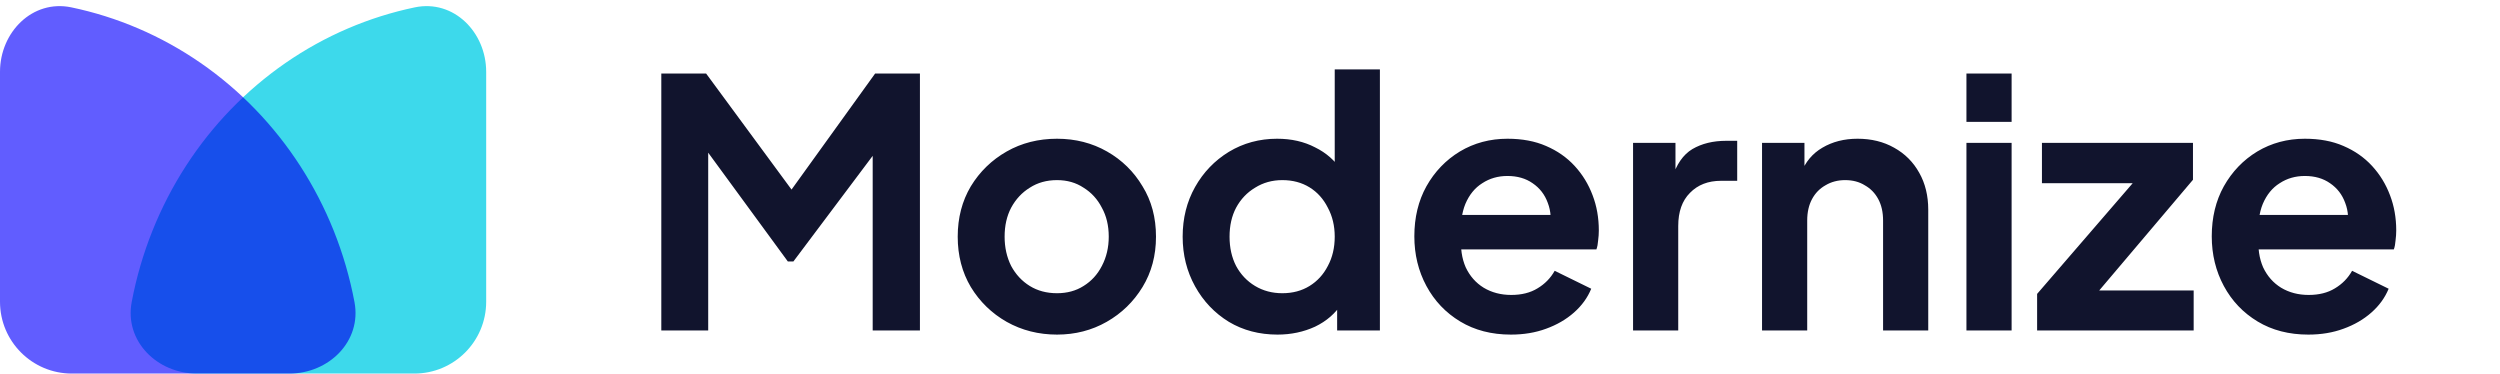
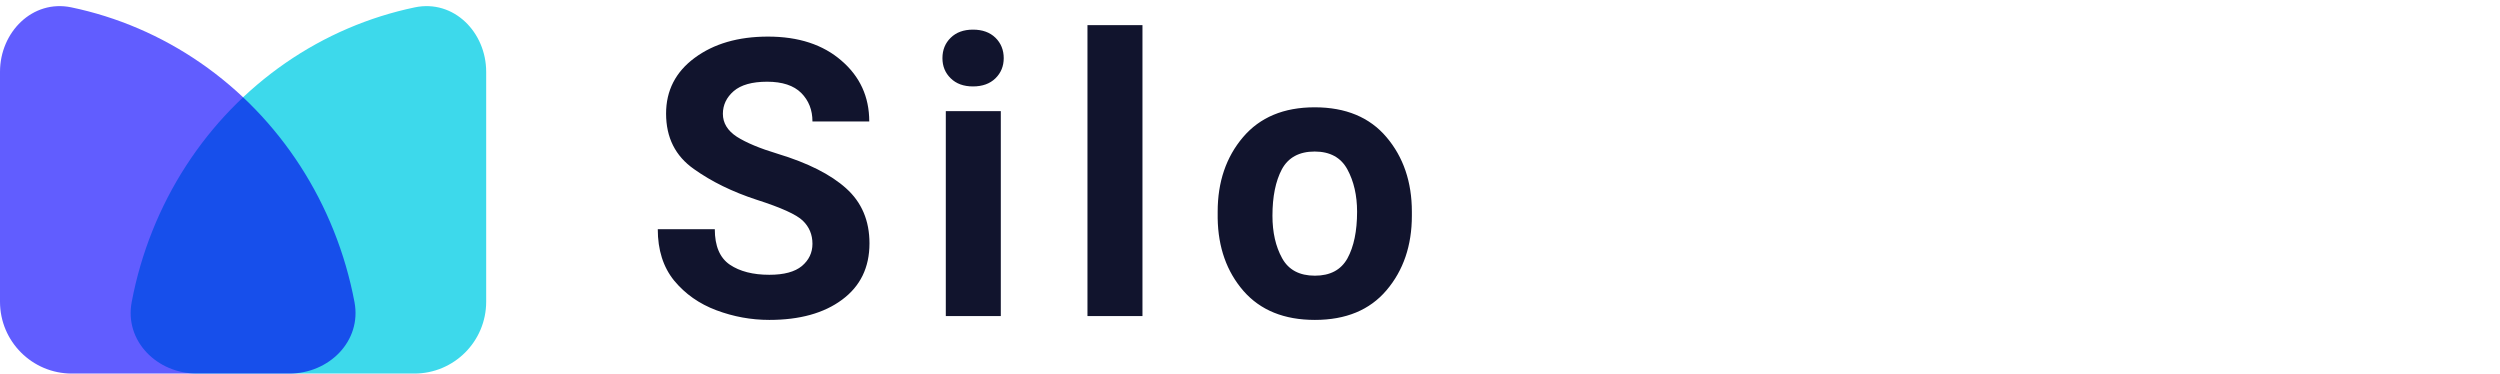
- <svg xmlns="http://www.w3.org/2000/svg" width="174" height="26" viewBox="0 0 174 26" fill="none">
-   <path d="M46.027 23V5.12H49.147L55.843 14.216H54.355L60.907 5.12H64.027V23H60.739V8.84L62.011 9.152L55.219 18.2H54.835L48.211 9.152L49.291 8.84V23H46.027ZM73.569 23.288C72.289 23.288 71.121 22.992 70.065 22.4C69.025 21.808 68.193 21 67.569 19.976C66.961 18.952 66.657 17.784 66.657 16.472C66.657 15.16 66.961 13.992 67.569 12.968C68.193 11.944 69.025 11.136 70.065 10.544C71.105 9.952 72.273 9.656 73.569 9.656C74.849 9.656 76.009 9.952 77.049 10.544C78.089 11.136 78.913 11.944 79.521 12.968C80.145 13.976 80.457 15.144 80.457 16.472C80.457 17.784 80.145 18.952 79.521 19.976C78.897 21 78.065 21.808 77.025 22.4C75.985 22.992 74.833 23.288 73.569 23.288ZM73.569 20.408C74.273 20.408 74.889 20.24 75.417 19.904C75.961 19.568 76.385 19.104 76.689 18.512C77.009 17.904 77.169 17.224 77.169 16.472C77.169 15.704 77.009 15.032 76.689 14.456C76.385 13.864 75.961 13.4 75.417 13.064C74.889 12.712 74.273 12.536 73.569 12.536C72.849 12.536 72.217 12.712 71.673 13.064C71.129 13.4 70.697 13.864 70.377 14.456C70.073 15.032 69.921 15.704 69.921 16.472C69.921 17.224 70.073 17.904 70.377 18.512C70.697 19.104 71.129 19.568 71.673 19.904C72.217 20.24 72.849 20.408 73.569 20.408ZM88.913 23.288C87.649 23.288 86.521 22.992 85.529 22.4C84.537 21.792 83.753 20.968 83.177 19.928C82.601 18.888 82.313 17.736 82.313 16.472C82.313 15.192 82.601 14.04 83.177 13.016C83.753 11.992 84.537 11.176 85.529 10.568C86.537 9.96 87.657 9.656 88.889 9.656C89.881 9.656 90.761 9.856 91.529 10.256C92.313 10.64 92.929 11.184 93.377 11.888L92.897 12.536V4.832H96.041V23H93.065V20.48L93.401 21.104C92.953 21.808 92.329 22.352 91.529 22.736C90.729 23.104 89.857 23.288 88.913 23.288ZM89.249 20.408C89.969 20.408 90.601 20.24 91.145 19.904C91.689 19.568 92.113 19.104 92.417 18.512C92.737 17.92 92.897 17.24 92.897 16.472C92.897 15.72 92.737 15.048 92.417 14.456C92.113 13.848 91.689 13.376 91.145 13.04C90.601 12.704 89.969 12.536 89.249 12.536C88.545 12.536 87.913 12.712 87.353 13.064C86.793 13.4 86.353 13.864 86.033 14.456C85.729 15.032 85.577 15.704 85.577 16.472C85.577 17.24 85.729 17.92 86.033 18.512C86.353 19.104 86.793 19.568 87.353 19.904C87.913 20.24 88.545 20.408 89.249 20.408ZM105.158 23.288C103.814 23.288 102.638 22.984 101.63 22.376C100.622 21.768 99.838 20.944 99.278 19.904C98.718 18.864 98.438 17.712 98.438 16.448C98.438 15.136 98.718 13.976 99.278 12.968C99.854 11.944 100.63 11.136 101.606 10.544C102.598 9.952 103.702 9.656 104.918 9.656C105.942 9.656 106.838 9.824 107.606 10.16C108.39 10.496 109.054 10.96 109.598 11.552C110.142 12.144 110.558 12.824 110.846 13.592C111.134 14.344 111.278 15.16 111.278 16.04C111.278 16.264 111.262 16.496 111.23 16.736C111.214 16.976 111.174 17.184 111.11 17.36H101.03V14.96H109.334L107.846 16.088C107.99 15.352 107.95 14.696 107.726 14.12C107.518 13.544 107.166 13.088 106.67 12.752C106.19 12.416 105.606 12.248 104.918 12.248C104.262 12.248 103.678 12.416 103.166 12.752C102.654 13.072 102.262 13.552 101.99 14.192C101.734 14.816 101.638 15.576 101.702 16.472C101.638 17.272 101.742 17.984 102.014 18.608C102.302 19.216 102.718 19.688 103.262 20.024C103.822 20.36 104.462 20.528 105.182 20.528C105.902 20.528 106.51 20.376 107.006 20.072C107.518 19.768 107.918 19.36 108.206 18.848L110.75 20.096C110.494 20.72 110.094 21.272 109.55 21.752C109.006 22.232 108.358 22.608 107.606 22.88C106.87 23.152 106.054 23.288 105.158 23.288ZM113.661 23V9.944H116.613V12.848L116.373 12.416C116.677 11.44 117.149 10.76 117.789 10.376C118.445 9.992 119.229 9.8 120.141 9.8H120.909V12.584H119.781C118.885 12.584 118.165 12.864 117.621 13.424C117.077 13.968 116.805 14.736 116.805 15.728V23H113.661ZM122.638 23V9.944H125.59V12.512L125.35 12.056C125.654 11.272 126.15 10.68 126.838 10.28C127.542 9.864 128.358 9.656 129.286 9.656C130.246 9.656 131.094 9.864 131.83 10.28C132.582 10.696 133.166 11.28 133.582 12.032C133.998 12.768 134.206 13.624 134.206 14.6V23H131.062V15.344C131.062 14.768 130.95 14.272 130.726 13.856C130.502 13.44 130.19 13.12 129.79 12.896C129.406 12.656 128.95 12.536 128.422 12.536C127.91 12.536 127.454 12.656 127.054 12.896C126.654 13.12 126.342 13.44 126.118 13.856C125.894 14.272 125.782 14.768 125.782 15.344V23H122.638ZM136.864 23V9.944H140.008V23H136.864ZM136.864 8.48V5.12H140.008V8.48H136.864ZM141.783 23V20.456L149.367 11.672L149.847 12.752H142.119V9.944H152.631V12.512L145.191 21.296L144.711 20.216H152.679V23H141.783ZM160.658 23.288C159.314 23.288 158.138 22.984 157.13 22.376C156.122 21.768 155.338 20.944 154.778 19.904C154.218 18.864 153.938 17.712 153.938 16.448C153.938 15.136 154.218 13.976 154.778 12.968C155.354 11.944 156.13 11.136 157.106 10.544C158.098 9.952 159.202 9.656 160.418 9.656C161.442 9.656 162.338 9.824 163.106 10.16C163.89 10.496 164.554 10.96 165.098 11.552C165.642 12.144 166.058 12.824 166.346 13.592C166.634 14.344 166.778 15.16 166.778 16.04C166.778 16.264 166.762 16.496 166.73 16.736C166.714 16.976 166.674 17.184 166.61 17.36H156.53V14.96H164.834L163.346 16.088C163.49 15.352 163.45 14.696 163.226 14.12C163.018 13.544 162.666 13.088 162.17 12.752C161.69 12.416 161.106 12.248 160.418 12.248C159.762 12.248 159.178 12.416 158.666 12.752C158.154 13.072 157.762 13.552 157.49 14.192C157.234 14.816 157.138 15.576 157.202 16.472C157.138 17.272 157.242 17.984 157.514 18.608C157.802 19.216 158.218 19.688 158.762 20.024C159.322 20.36 159.962 20.528 160.682 20.528C161.402 20.528 162.01 20.376 162.506 20.072C163.018 19.768 163.418 19.36 163.706 18.848L166.25 20.096C165.994 20.72 165.594 21.272 165.05 21.752C164.506 22.232 163.858 22.608 163.106 22.88C162.37 23.152 161.554 23.288 160.658 23.288Z" fill="#11142D" />
-   <path d="M20.137 26C22.898 26 25.184 23.742 24.673 21.029C24.353 19.327 23.868 17.659 23.224 16.05C21.96 12.896 20.109 10.03 17.774 7.615C15.44 5.201 12.669 3.286 9.619 1.979C8.114 1.334 6.555 0.844 4.965 0.512C2.262 -0.051 0 2.239 0 5V21C0 23.761 2.239 26 5 26H20.137Z" fill="#615DFF" />
-   <g style="mix-blend-mode:multiply">
-     <path d="M13.701 26C10.94 26 8.654 23.742 9.165 21.029C9.485 19.327 9.97 17.659 10.615 16.05C11.878 12.896 13.729 10.03 16.064 7.615C18.398 5.201 21.169 3.286 24.219 1.979C25.724 1.334 27.283 0.844 28.873 0.512C31.577 -0.051 33.838 2.239 33.838 5V21C33.838 23.761 31.6 26 28.838 26H13.701Z" fill="#3DD9EB" />
+ <svg xmlns="http://www.w3.org/2000/svg" width="174" height="26" viewBox="0 0 174 26">
+   <text id="Silo" xml:space="preserve" x="72" y="22" text-anchor="middle" font-family="Roboto" font-size="27" font-weight="700" fill="#11142d" letter-spacing="2.7">Silo</text>
+   <path id="Trazado" fill="#615dff" stroke="none" d="M 20.137 26 C 22.898 26 25.184 23.742 24.673 21.029 C 24.353 19.327 23.868 17.659 23.223 16.05 C 21.96 12.896 20.109 10.03 17.774 7.615 C 15.44 5.201 12.669 3.286 9.619 1.979 C 8.114 1.334 6.555 0.844 4.965 0.512 C 2.262 -0.051 0 2.239 0 5 L 0 21 C 0 23.761 2.239 26 5 26 L 20.137 26 Z" />
+   <g id="Agrupar" style="mix-blend-mode:multiply">
+     <path id="path1" fill="#3dd9eb" stroke="none" d="M 13.701 26 C 10.94 26 8.654 23.742 9.165 21.029 C 9.485 19.327 9.97 17.659 10.615 16.05 C 11.878 12.896 13.729 10.03 16.064 7.615 C 18.398 5.201 21.169 3.286 24.219 1.979 C 25.724 1.334 27.283 0.844 28.873 0.512 C 31.577 -0.051 33.838 2.239 33.838 5 L 33.838 21 C 33.838 23.761 31.6 26 28.838 26 L 13.701 26 Z" />
  </g>
</svg>
